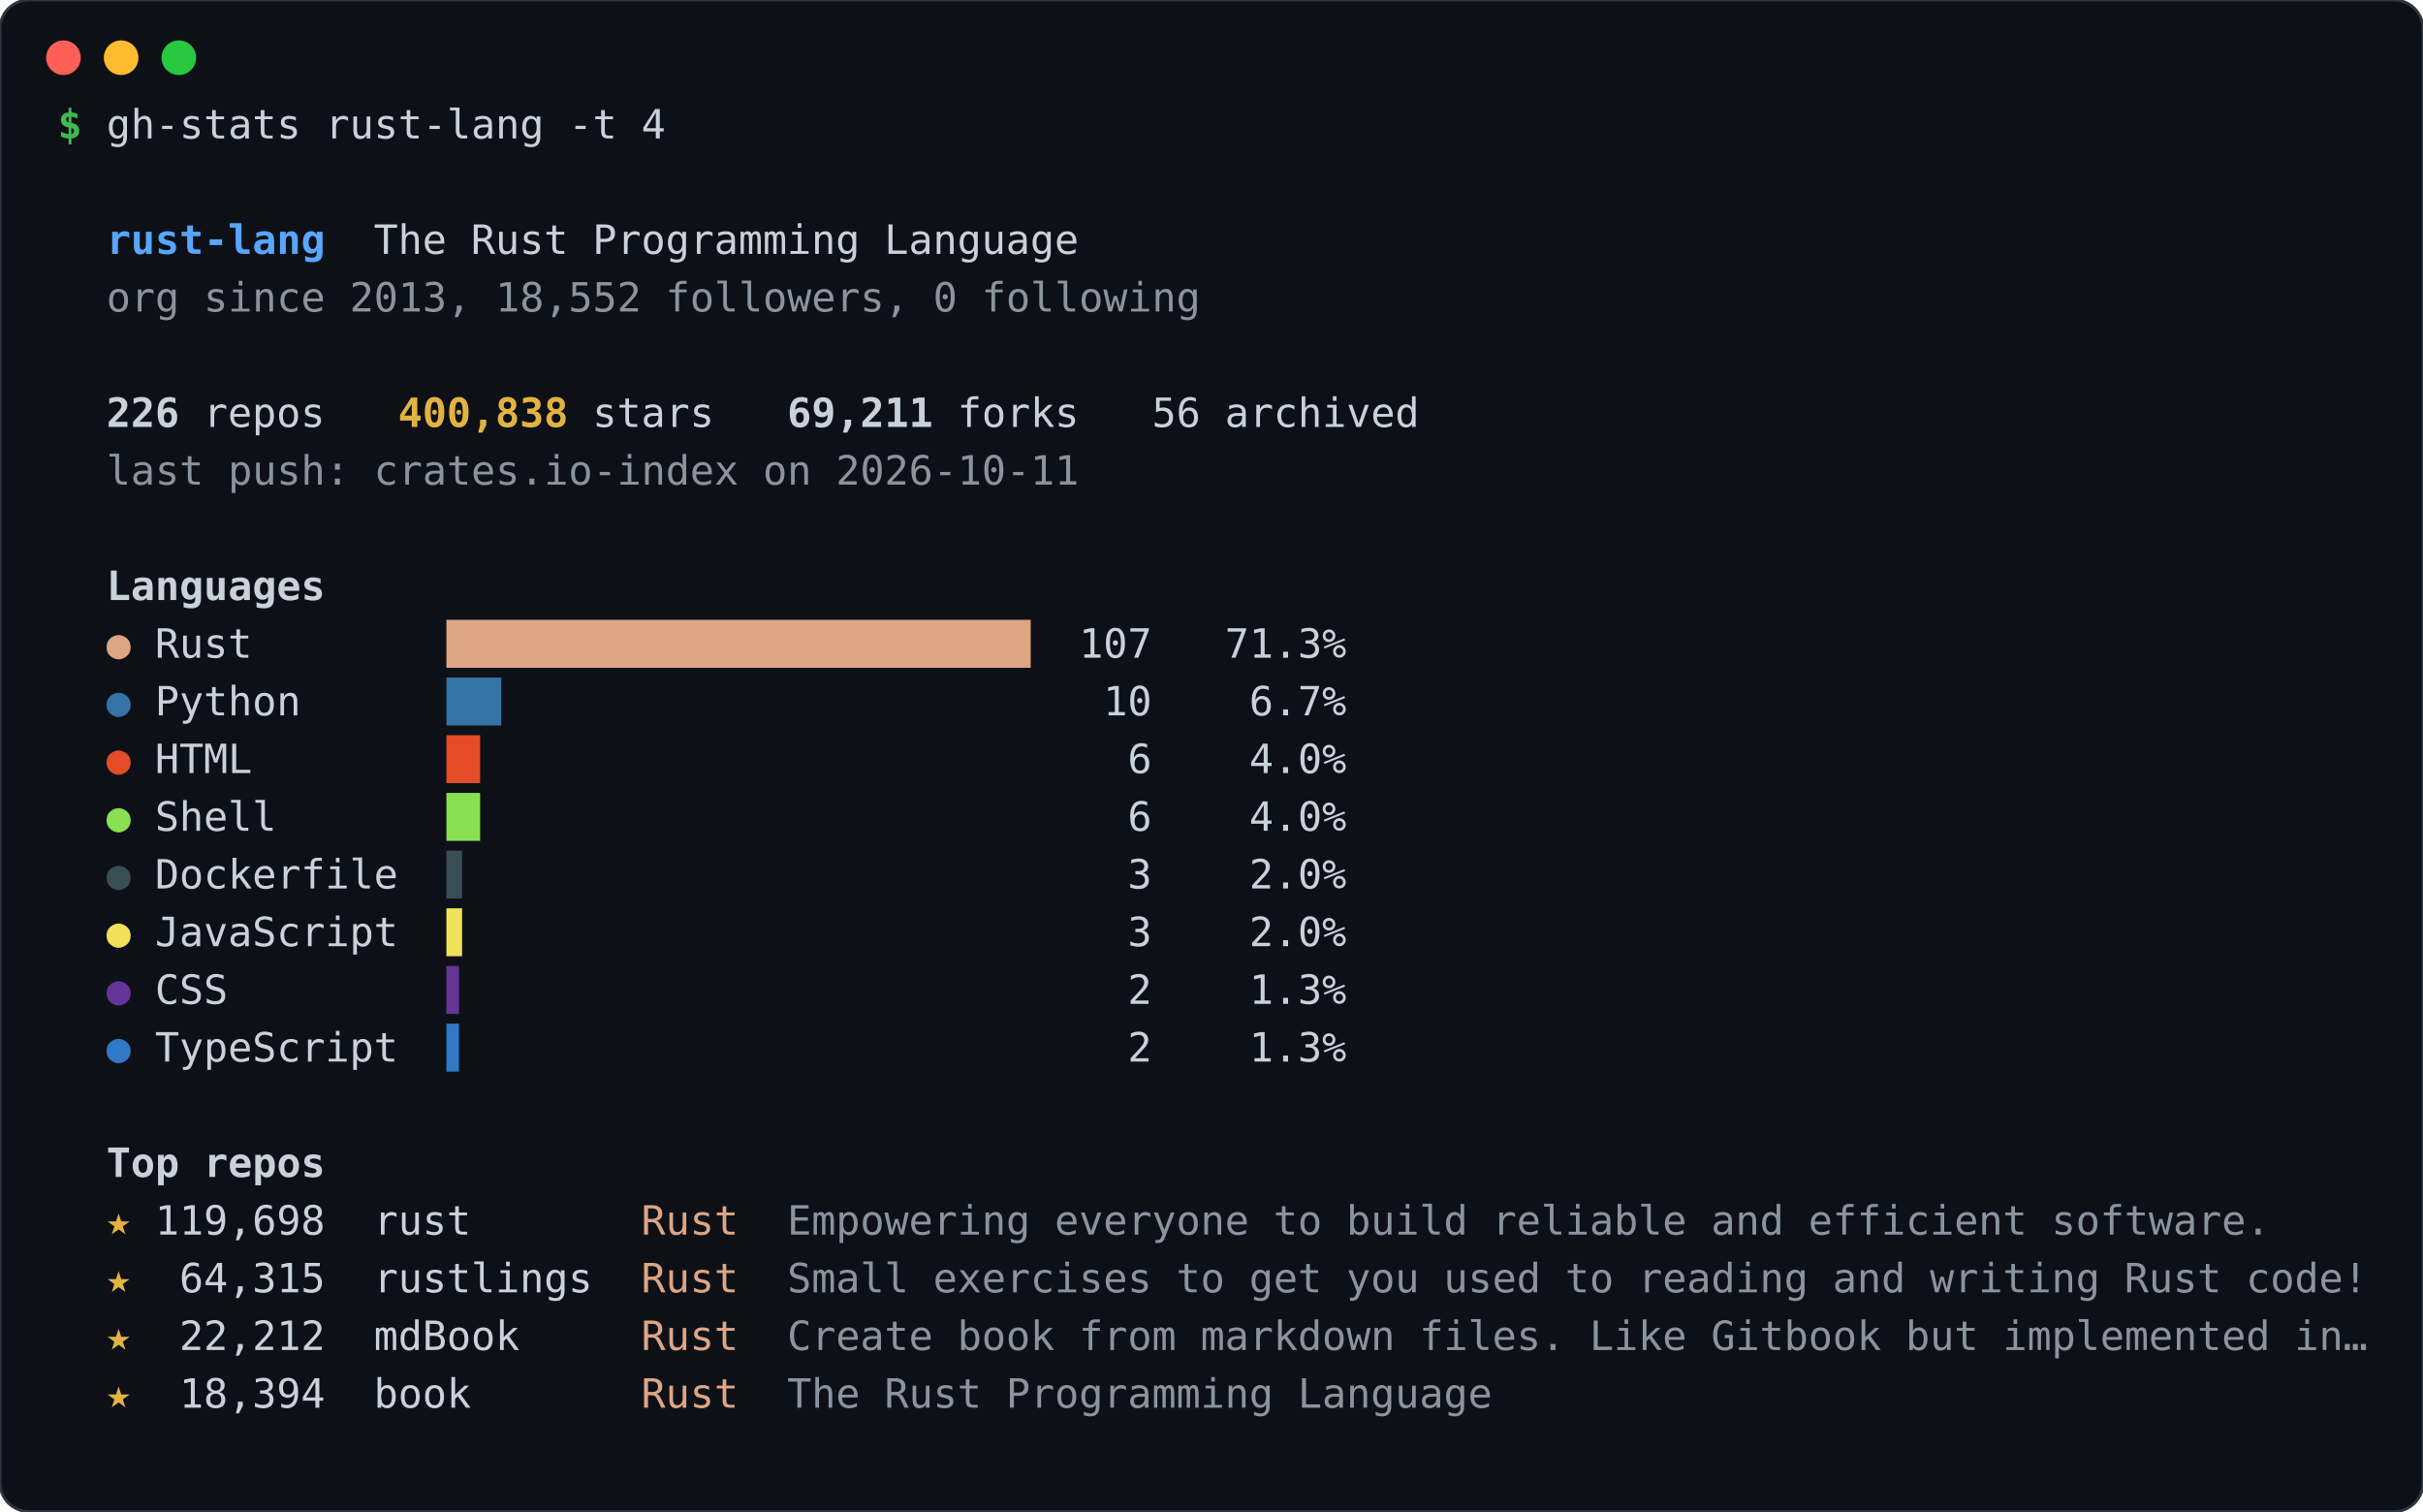
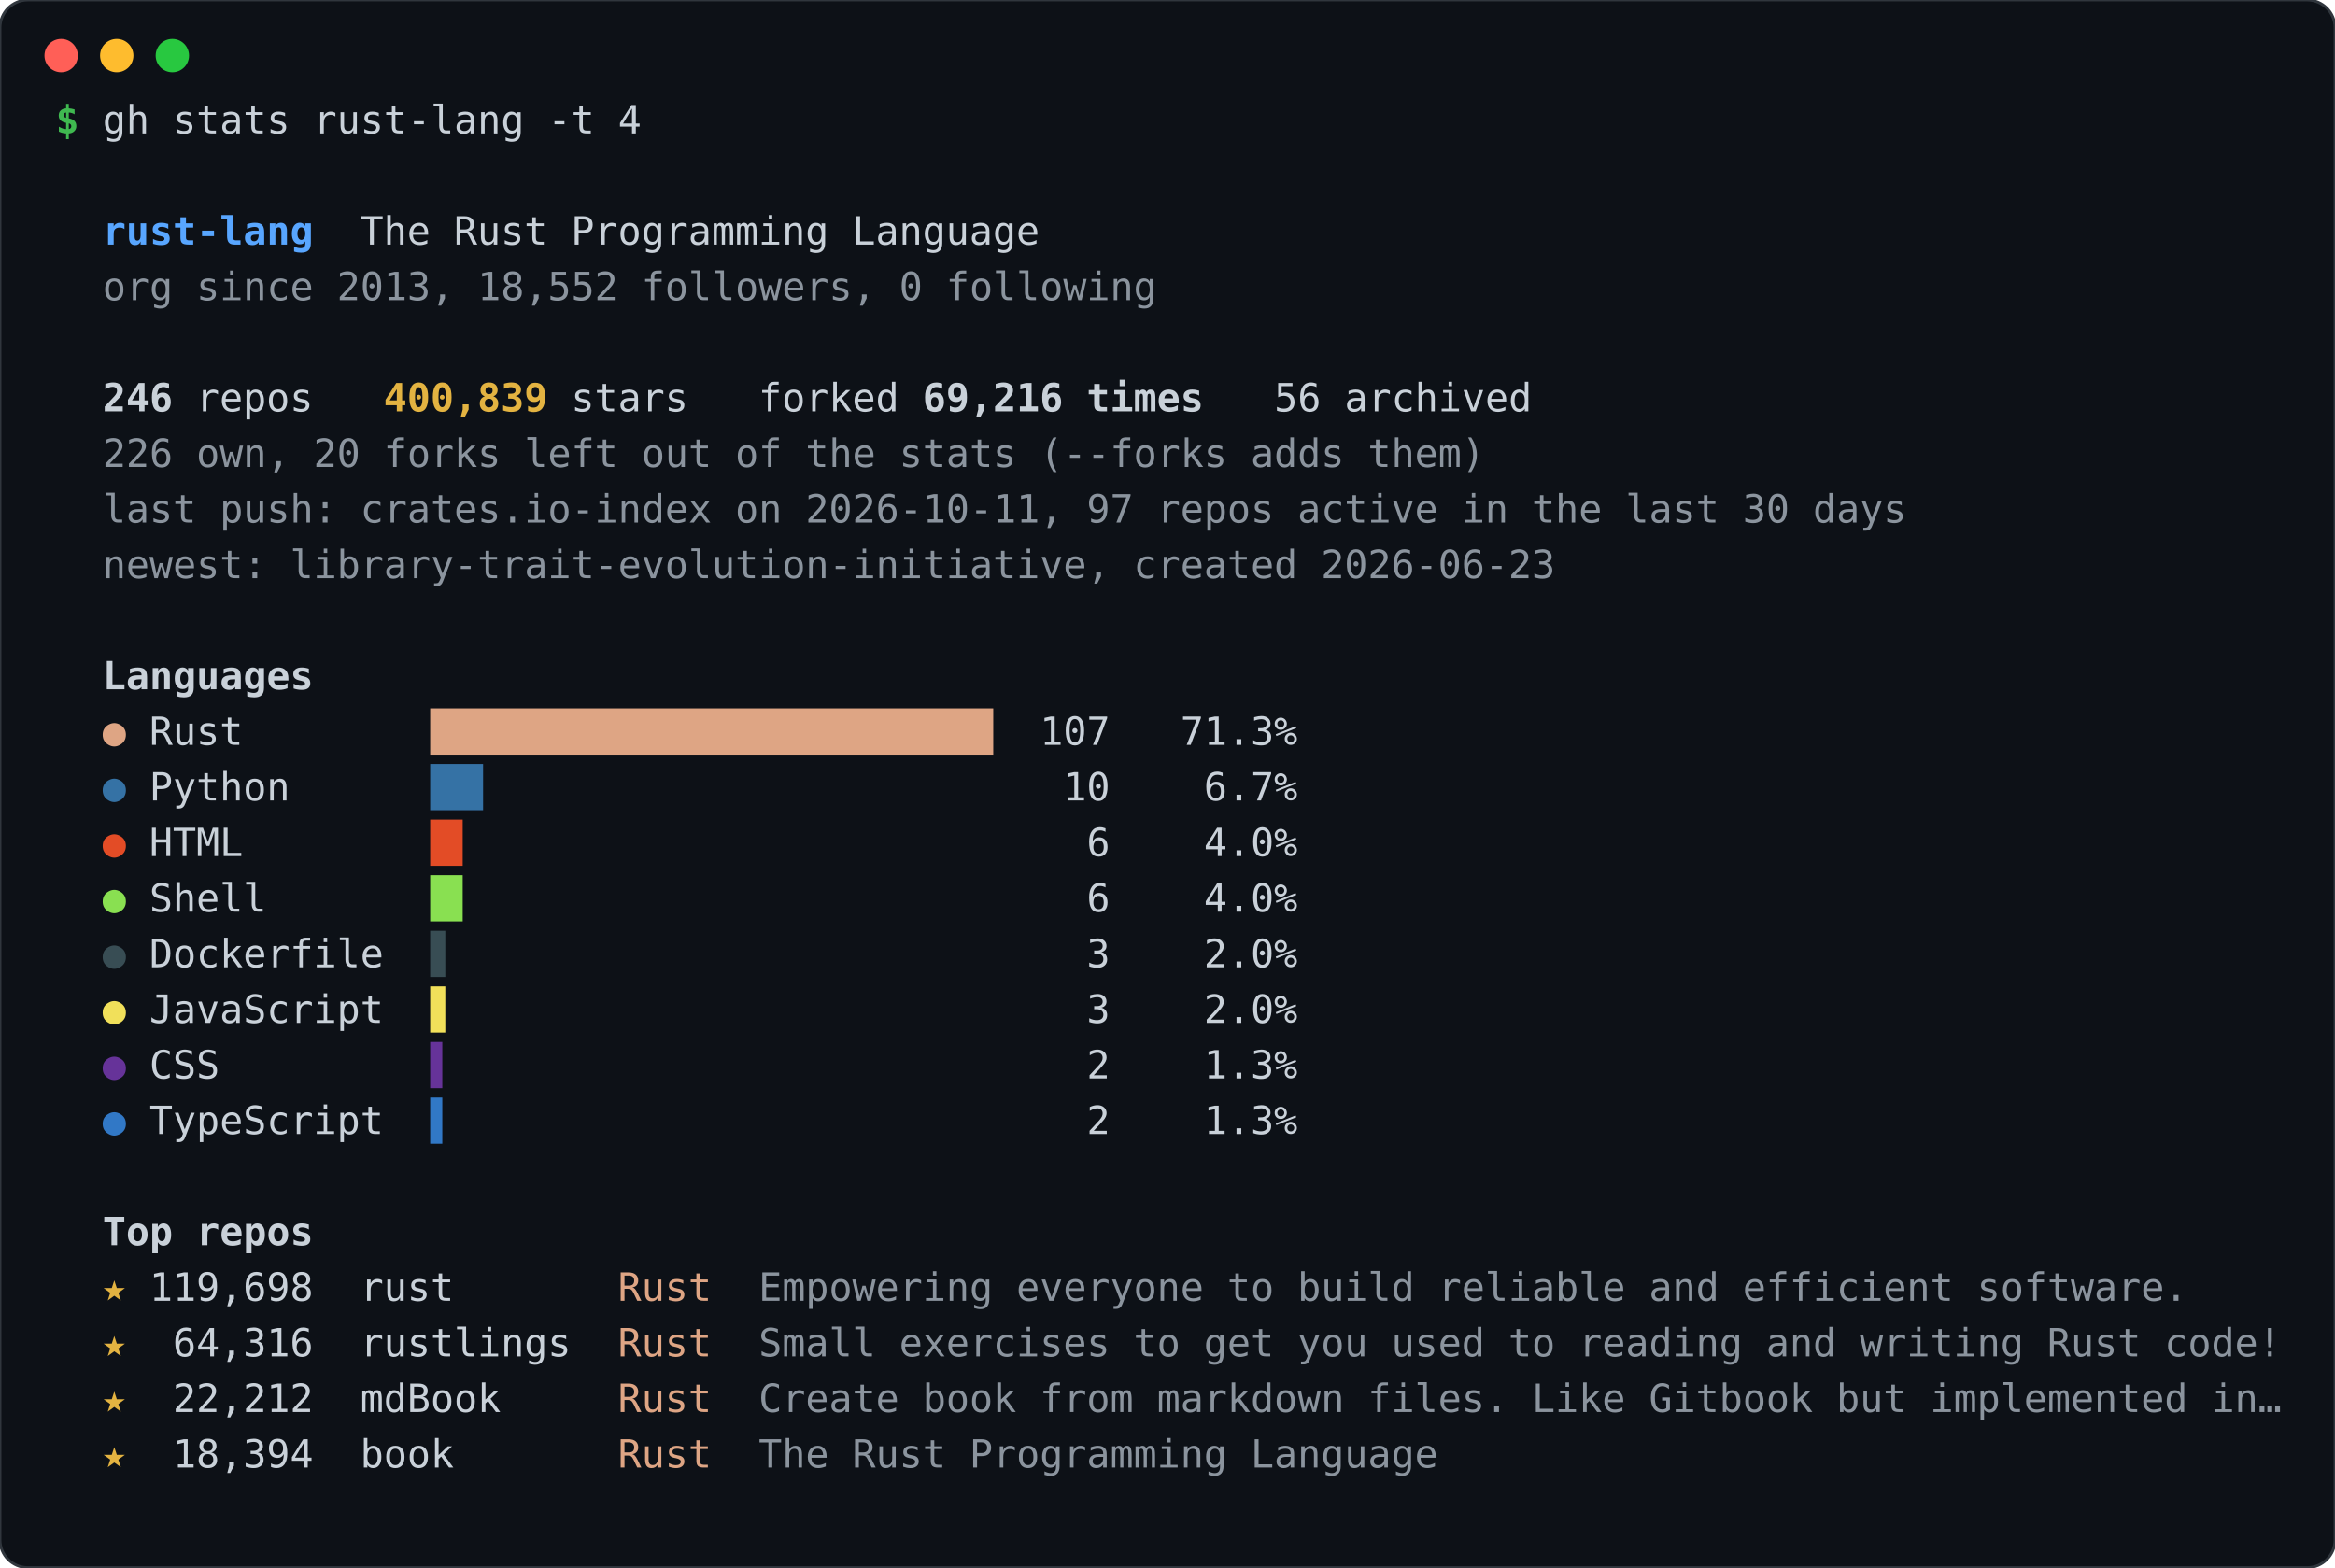
- <svg xmlns="http://www.w3.org/2000/svg" width="840" height="524" viewBox="0 0 840 524">
-   <rect width="840" height="524" rx="10" fill="#0d1117" stroke="#30363d" />
+ <svg xmlns="http://www.w3.org/2000/svg" width="840" height="564" viewBox="0 0 840 564">
+   <rect width="840" height="564" rx="10" fill="#0d1117" stroke="#30363d" />
  <circle cx="22" cy="20" r="6" fill="#ff5f57" />
  <circle cx="42" cy="20" r="6" fill="#febc2e" />
  <circle cx="62" cy="20" r="6" fill="#28c840" />
  <g font-family="ui-monospace,SFMono-Regular,Menlo,Consolas,'DejaVu Sans Mono',monospace" font-size="14" xml:space="preserve">
    <text y="48">
      <tspan x="20.0" fill="#3fb950" font-weight="bold">$ </tspan>
-       <tspan x="36.9" fill="#c9d1d9">gh-stats rust-lang -t 4</tspan>
+       <tspan x="36.9" fill="#c9d1d9">gh stats rust-lang -t 4</tspan>
    </text>
    <text y="68" />
    <text y="88">
      <tspan x="20.0" fill="#c9d1d9">  </tspan>
      <tspan x="36.9" fill="#58a6ff" font-weight="bold">rust-lang</tspan>
      <tspan x="112.7" fill="#c9d1d9">  The Rust Programming Language</tspan>
    </text>
    <text y="108">
      <tspan x="20.0" fill="#c9d1d9">  </tspan>
      <tspan x="36.9" fill="#8b949e">org since 2013, 18,552 followers, 0 following</tspan>
    </text>
    <text y="128" />
    <text y="148">
      <tspan x="20.0" fill="#c9d1d9">  </tspan>
-       <tspan x="36.9" fill="#c9d1d9" font-weight="bold">226</tspan>
+       <tspan x="36.9" fill="#c9d1d9" font-weight="bold">246</tspan>
      <tspan x="62.1" fill="#c9d1d9"> repos   </tspan>
-       <tspan x="138.0" fill="#e3b341" font-weight="bold">400,838</tspan>
-       <tspan x="197.0" fill="#c9d1d9"> stars   </tspan>
-       <tspan x="272.9" fill="#c9d1d9" font-weight="bold">69,211</tspan>
-       <tspan x="323.5" fill="#c9d1d9"> forks   56 archived</tspan>
+       <tspan x="138.0" fill="#e3b341" font-weight="bold">400,839</tspan>
+       <tspan x="197.0" fill="#c9d1d9"> stars   forked </tspan>
+       <tspan x="331.9" fill="#c9d1d9" font-weight="bold">69,216 times</tspan>
+       <tspan x="433.1" fill="#c9d1d9">   56 archived</tspan>
    </text>
    <text y="168">
      <tspan x="20.0" fill="#c9d1d9">  </tspan>
-       <tspan x="36.9" fill="#8b949e">last push: crates.io-index on 2026-10-11</tspan>
+       <tspan x="36.9" fill="#8b949e">226 own, 20 forks left out of the stats (--forks adds them)</tspan>
    </text>
-     <text y="188" />
+     <text y="188">
+       <tspan x="20.0" fill="#c9d1d9">  </tspan>
+       <tspan x="36.9" fill="#8b949e">last push: crates.io-index on 2026-10-11, 97 repos active in the last 30 days</tspan>
+     </text>
    <text y="208">
+       <tspan x="20.0" fill="#c9d1d9">  </tspan>
+       <tspan x="36.9" fill="#8b949e">newest: library-trait-evolution-initiative, created 2026-06-23</tspan>
+     </text>
+     <text y="228" />
+     <text y="248">
      <tspan x="20.0" fill="#c9d1d9">  </tspan>
      <tspan x="36.9" fill="#c9d1d9" font-weight="bold">Languages</tspan>
    </text>
-     <text y="228">
+     <text y="268">
      <tspan x="20.0" fill="#c9d1d9">  </tspan>
      <tspan x="36.9" fill="#dea584">●</tspan>
      <tspan x="45.3" fill="#c9d1d9"> Rust        </tspan>
      <tspan x="154.9" fill="#dea584">████████████████████████</tspan>
      <tspan x="357.2" fill="#c9d1d9">  107   71.3%</tspan>
    </text>
-     <text y="248">
+     <text y="288">
      <tspan x="20.0" fill="#c9d1d9">  </tspan>
      <tspan x="36.9" fill="#3572a5">●</tspan>
      <tspan x="45.3" fill="#c9d1d9"> Python      </tspan>
      <tspan x="154.9" fill="#3572a5">██▎                     </tspan>
      <tspan x="357.2" fill="#c9d1d9">   10    6.7%</tspan>
    </text>
-     <text y="268">
+     <text y="308">
      <tspan x="20.0" fill="#c9d1d9">  </tspan>
      <tspan x="36.9" fill="#e34c26">●</tspan>
      <tspan x="45.3" fill="#c9d1d9"> HTML        </tspan>
      <tspan x="154.9" fill="#e34c26">█▍                      </tspan>
      <tspan x="357.2" fill="#c9d1d9">    6    4.0%</tspan>
    </text>
-     <text y="288">
+     <text y="328">
      <tspan x="20.0" fill="#c9d1d9">  </tspan>
      <tspan x="36.9" fill="#89e051">●</tspan>
      <tspan x="45.3" fill="#c9d1d9"> Shell       </tspan>
      <tspan x="154.9" fill="#89e051">█▍                      </tspan>
      <tspan x="357.2" fill="#c9d1d9">    6    4.0%</tspan>
    </text>
-     <text y="308">
+     <text y="348">
      <tspan x="20.0" fill="#c9d1d9">  </tspan>
      <tspan x="36.9" fill="#384d54">●</tspan>
      <tspan x="45.3" fill="#c9d1d9"> Dockerfile  </tspan>
      <tspan x="154.9" fill="#384d54">▋                       </tspan>
      <tspan x="357.2" fill="#c9d1d9">    3    2.0%</tspan>
    </text>
-     <text y="328">
+     <text y="368">
      <tspan x="20.0" fill="#c9d1d9">  </tspan>
      <tspan x="36.9" fill="#f1e05a">●</tspan>
      <tspan x="45.3" fill="#c9d1d9"> JavaScript  </tspan>
      <tspan x="154.9" fill="#f1e05a">▋                       </tspan>
      <tspan x="357.2" fill="#c9d1d9">    3    2.0%</tspan>
    </text>
-     <text y="348">
+     <text y="388">
      <tspan x="20.0" fill="#c9d1d9">  </tspan>
      <tspan x="36.9" fill="#663399">●</tspan>
      <tspan x="45.3" fill="#c9d1d9"> CSS         </tspan>
      <tspan x="154.9" fill="#663399">▌                       </tspan>
      <tspan x="357.2" fill="#c9d1d9">    2    1.3%</tspan>
    </text>
-     <text y="368">
+     <text y="408">
      <tspan x="20.0" fill="#c9d1d9">  </tspan>
      <tspan x="36.9" fill="#3178c6">●</tspan>
      <tspan x="45.3" fill="#c9d1d9"> TypeScript  </tspan>
      <tspan x="154.9" fill="#3178c6">▌                       </tspan>
      <tspan x="357.2" fill="#c9d1d9">    2    1.3%</tspan>
    </text>
-     <text y="388" />
-     <text y="408">
+     <text y="428" />
+     <text y="448">
      <tspan x="20.0" fill="#c9d1d9">  </tspan>
      <tspan x="36.9" fill="#c9d1d9" font-weight="bold">Top repos</tspan>
    </text>
-     <text y="428">
+     <text y="468">
      <tspan x="20.0" fill="#c9d1d9">  </tspan>
      <tspan x="36.9" fill="#e3b341">★</tspan>
      <tspan x="45.3" fill="#c9d1d9"> 119,698  rust       </tspan>
      <tspan x="222.3" fill="#dea584">Rust</tspan>
      <tspan x="256.0" fill="#c9d1d9">  </tspan>
      <tspan x="272.9" fill="#8b949e">Empowering everyone to build reliable and efficient software.</tspan>
    </text>
-     <text y="448">
+     <text y="488">
      <tspan x="20.0" fill="#c9d1d9">  </tspan>
      <tspan x="36.9" fill="#e3b341">★</tspan>
-       <tspan x="45.3" fill="#c9d1d9">  64,315  rustlings  </tspan>
+       <tspan x="45.3" fill="#c9d1d9">  64,316  rustlings  </tspan>
      <tspan x="222.3" fill="#dea584">Rust</tspan>
      <tspan x="256.0" fill="#c9d1d9">  </tspan>
      <tspan x="272.9" fill="#8b949e">Small exercises to get you used to reading and writing Rust code!</tspan>
    </text>
-     <text y="468">
+     <text y="508">
      <tspan x="20.0" fill="#c9d1d9">  </tspan>
      <tspan x="36.9" fill="#e3b341">★</tspan>
      <tspan x="45.3" fill="#c9d1d9">  22,212  mdBook     </tspan>
      <tspan x="222.3" fill="#dea584">Rust</tspan>
      <tspan x="256.0" fill="#c9d1d9">  </tspan>
      <tspan x="272.9" fill="#8b949e">Create book from markdown files. Like Gitbook but implemented in…</tspan>
    </text>
-     <text y="488">
+     <text y="528">
      <tspan x="20.0" fill="#c9d1d9">  </tspan>
      <tspan x="36.9" fill="#e3b341">★</tspan>
      <tspan x="45.3" fill="#c9d1d9">  18,394  book       </tspan>
      <tspan x="222.3" fill="#dea584">Rust</tspan>
      <tspan x="256.0" fill="#c9d1d9">  </tspan>
      <tspan x="272.9" fill="#8b949e">The Rust Programming Language</tspan>
    </text>
  </g>
</svg>
